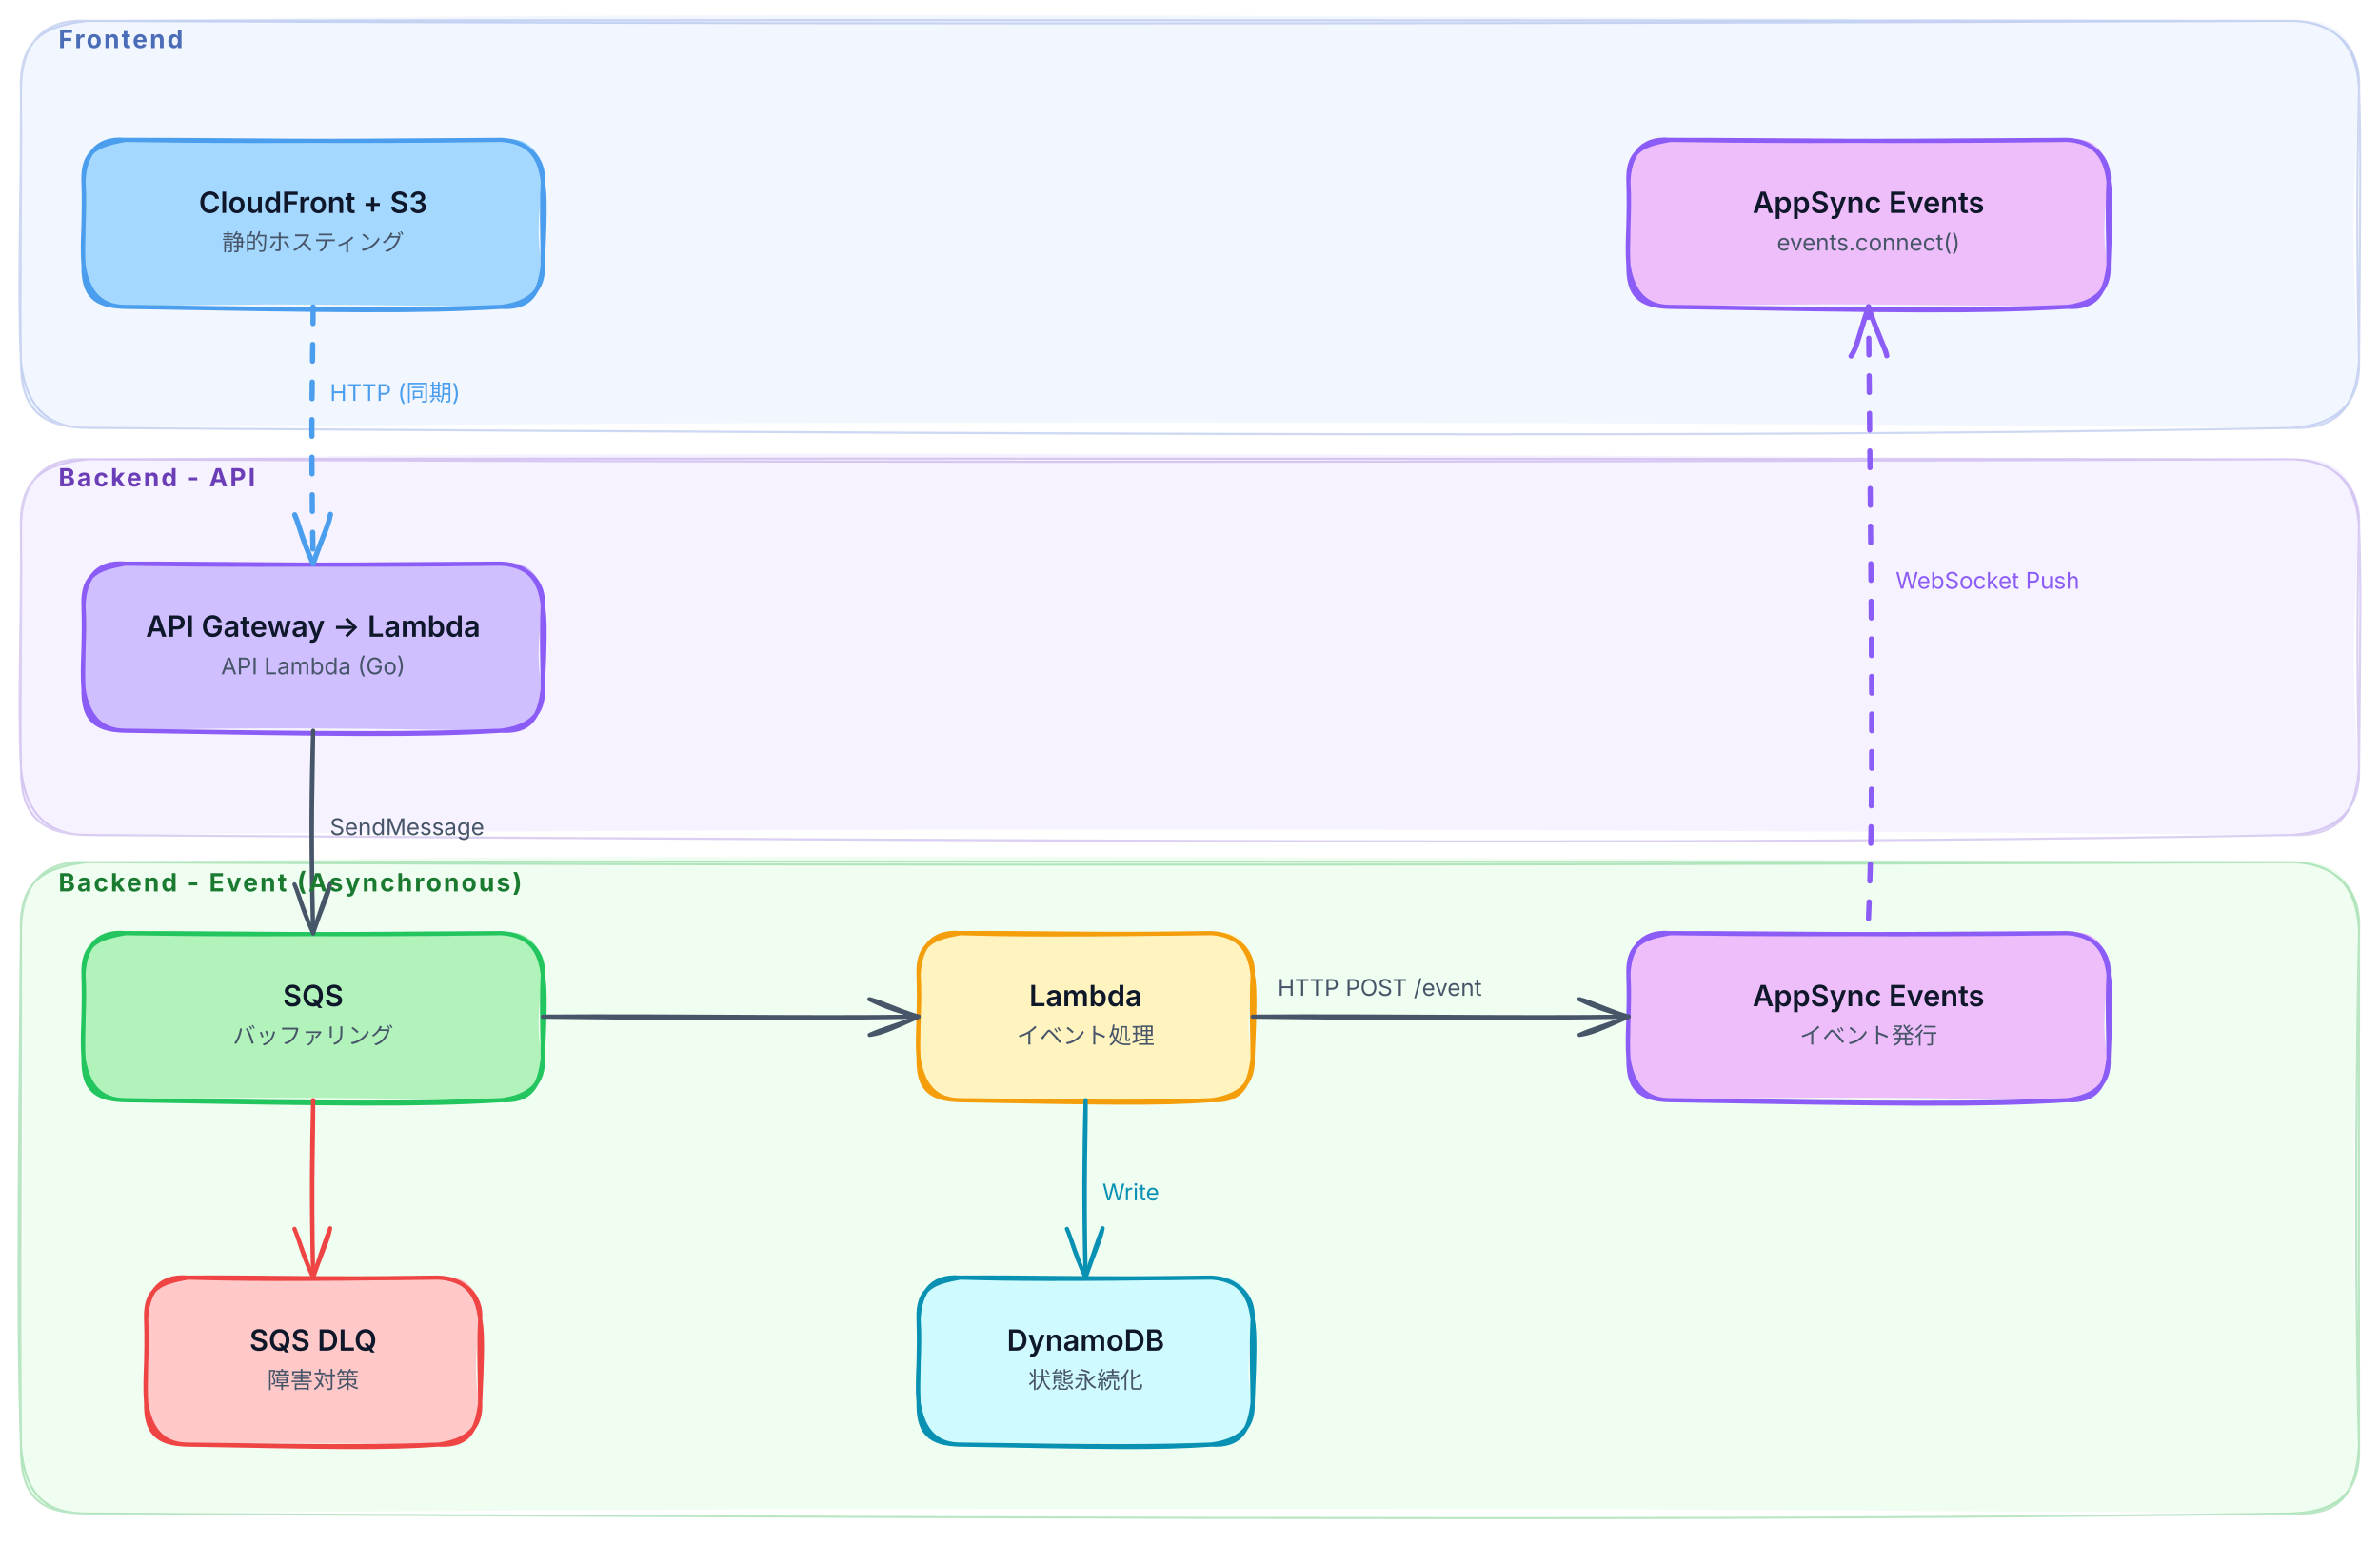
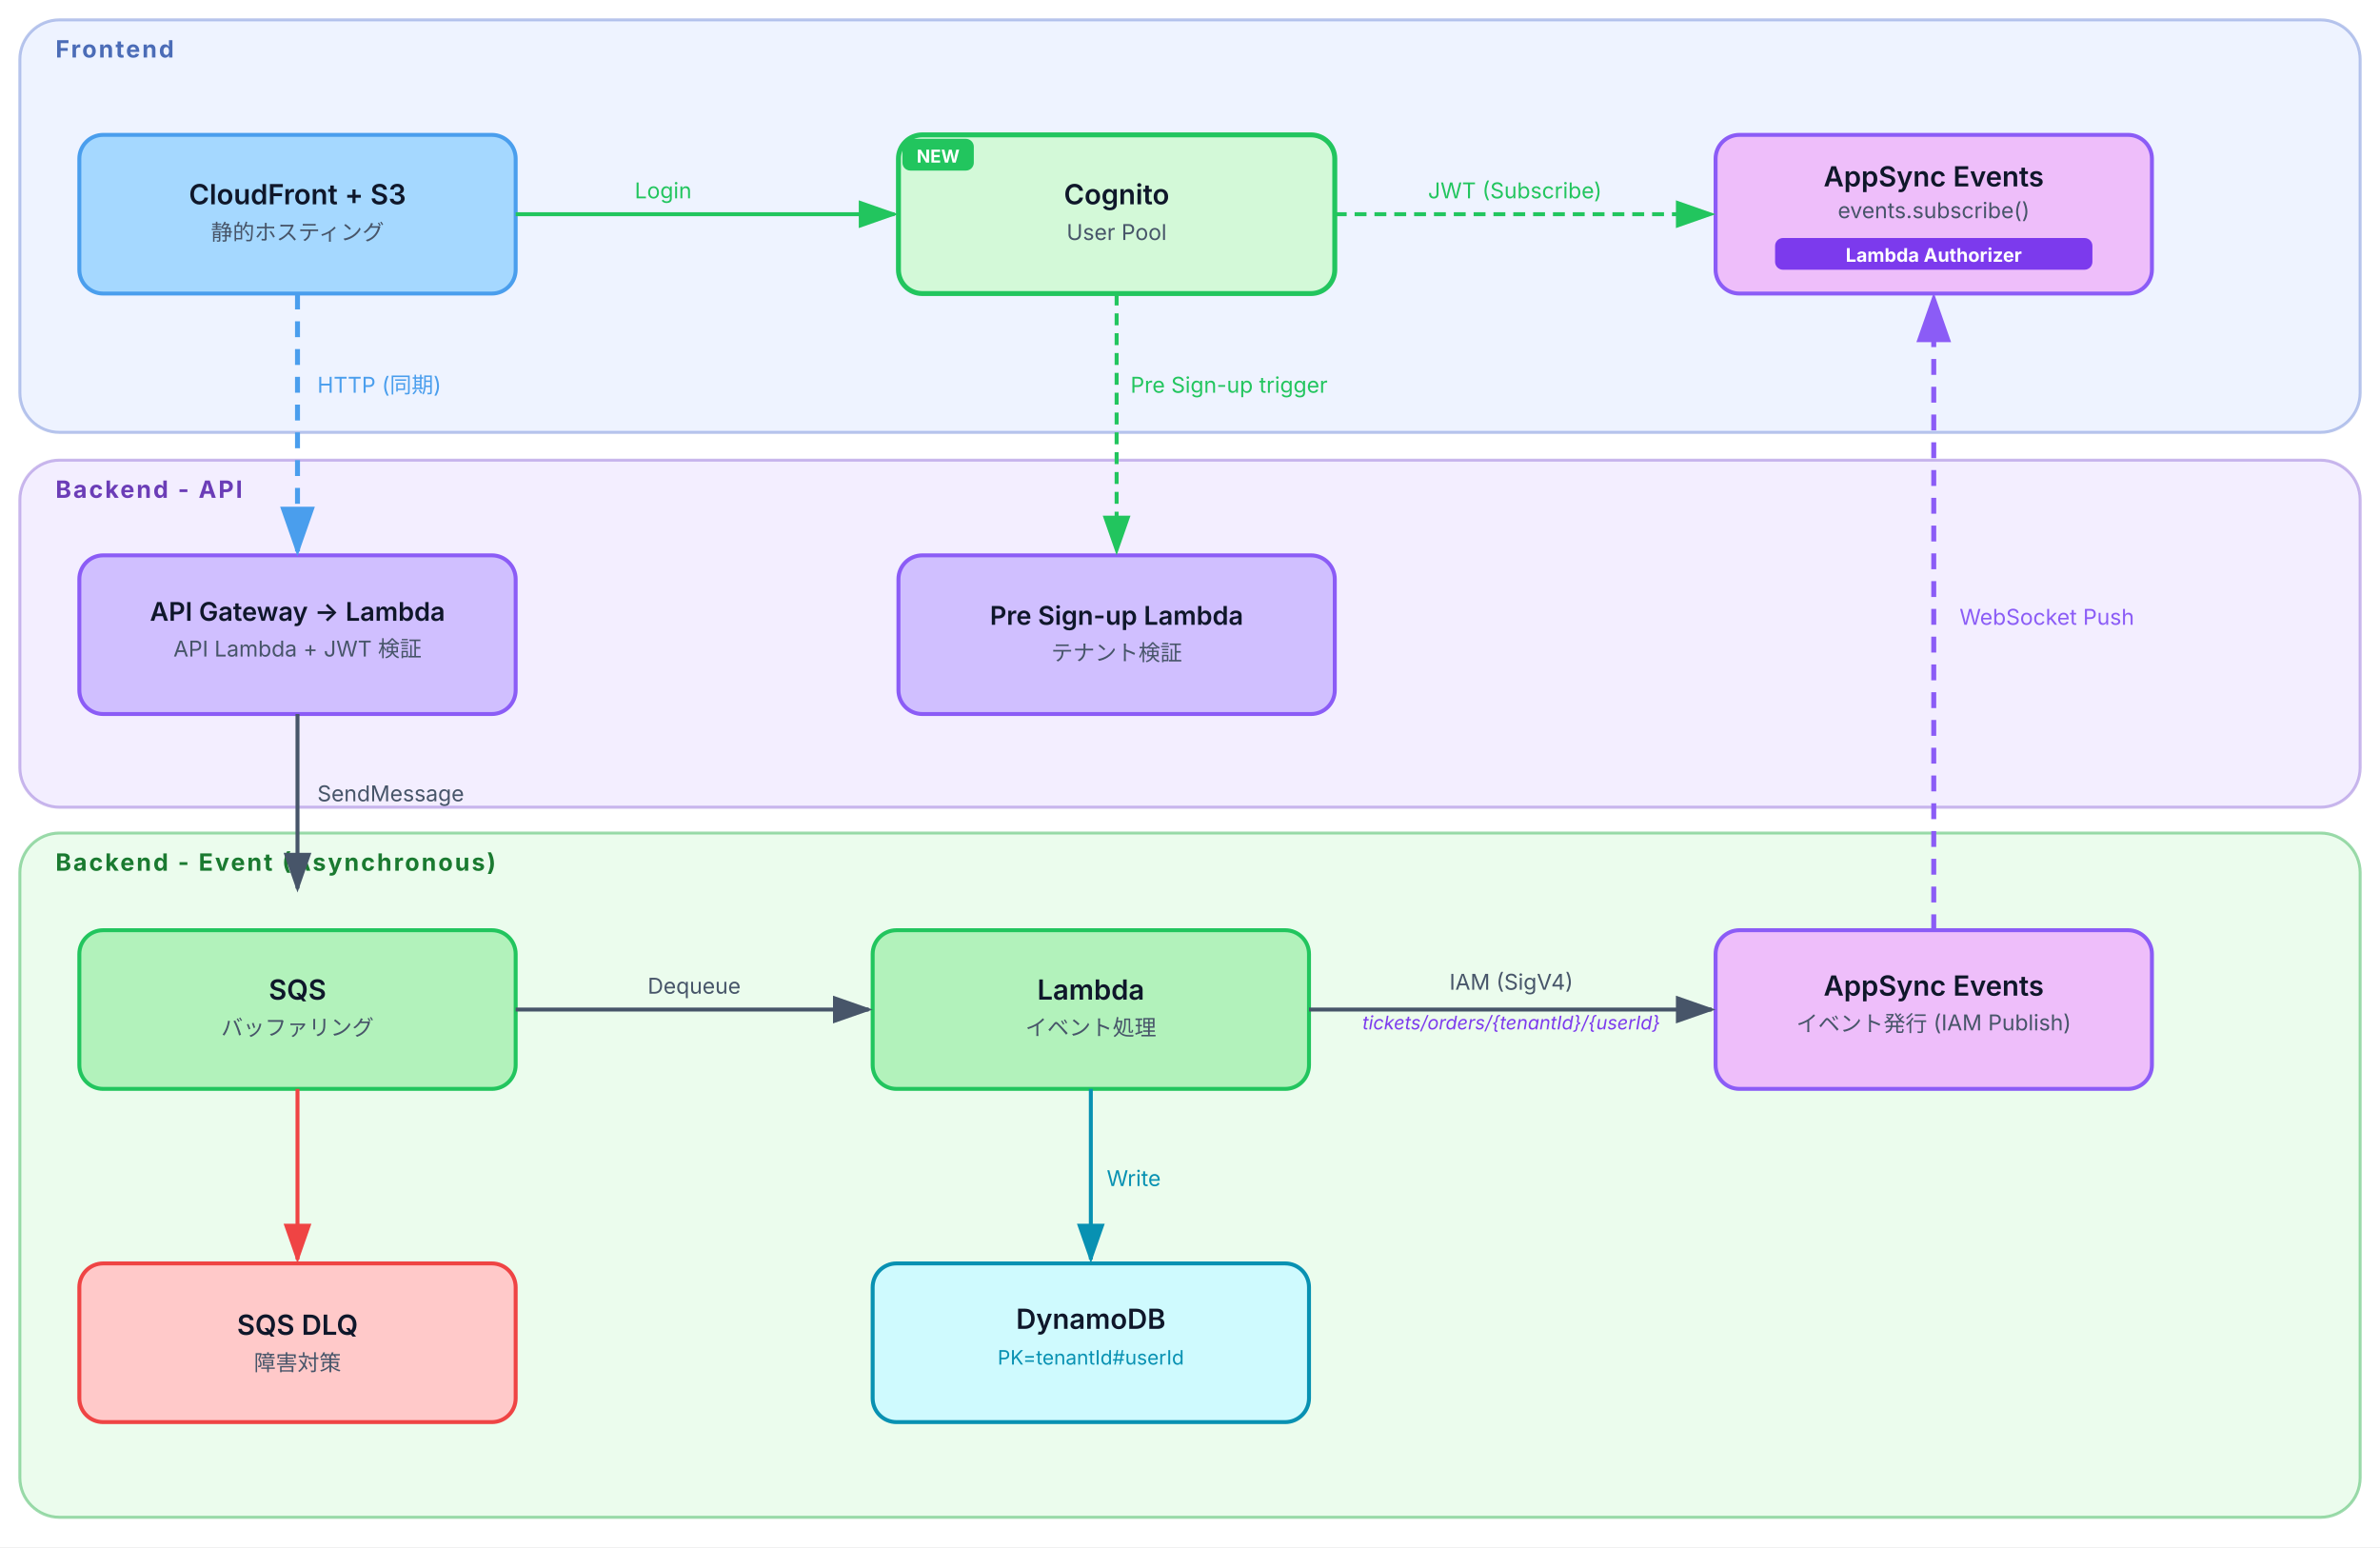
- <svg xmlns="http://www.w3.org/2000/svg" version="1.1" viewBox="0 0 1140 740" width="1140" height="740">
+ <svg xmlns="http://www.w3.org/2000/svg" version="1.1" viewBox="0 0 1200 780" width="1200" height="780">
  <defs>
-     <style class="style-fonts">
-       </style>
+     <marker id="arrowBlue" markerWidth="10" markerHeight="7" refX="9" refY="3.5" orient="auto">
+       <polygon points="0 0, 10 3.5, 0 7" fill="#4a9eed" />
+     </marker>
+     <marker id="arrowGray" markerWidth="10" markerHeight="7" refX="9" refY="3.5" orient="auto">
+       <polygon points="0 0, 10 3.5, 0 7" fill="#475569" />
+     </marker>
+     <marker id="arrowPurple" markerWidth="10" markerHeight="7" refX="9" refY="3.5" orient="auto">
+       <polygon points="0 0, 10 3.5, 0 7" fill="#8b5cf6" />
+     </marker>
+     <marker id="arrowRed" markerWidth="10" markerHeight="7" refX="9" refY="3.5" orient="auto">
+       <polygon points="0 0, 10 3.5, 0 7" fill="#ef4444" />
+     </marker>
+     <marker id="arrowCyan" markerWidth="10" markerHeight="7" refX="9" refY="3.5" orient="auto">
+       <polygon points="0 0, 10 3.5, 0 7" fill="#0891b2" />
+     </marker>
+     <marker id="arrowGreen" markerWidth="10" markerHeight="7" refX="9" refY="3.5" orient="auto">
+       <polygon points="0 0, 10 3.5, 0 7" fill="#22c55e" />
+     </marker>
  </defs>
-   <rect x="0" y="0" width="1140" height="813" fill="#ffffff" />
-   <g stroke-opacity="0.35" fill-opacity="0.35" stroke-linecap="round" transform="translate(10 10) rotate(0 560 97.5)">
-     <path d="M32 0 C265.61 -3.79, 495.34 -3.31, 1088 0 C1112.09 -2.71, 1120.43 14.22, 1120 32 C1117.29 74.86, 1115.9 119.72, 1120 163 C1117.73 187.64, 1111.56 192.97, 1088 195 C733.99 191.74, 380.57 191.26, 32 195 C7.68 192.22, 0.36 186.72, 0 163 C-1.39 128.72, 1.93 102.48, 0 32 C2.2 9.91, 9.94 -0.48, 32 0" stroke="none" stroke-width="0" fill="#dbe4ff" />
-     <path d="M32 0 C243.55 -0.47, 454.28 -0.39, 1088 0 M32 0 C319.3 1.36, 606.36 1.85, 1088 0 M1088 0 C1108.04 0.53, 1120.88 12.29, 1120 32 M1088 0 C1109.53 0.56, 1118.67 12.4, 1120 32 M1120 32 C1120.93 58.74, 1120.49 90.22, 1120 163 M1120 32 C1118.49 82.71, 1119.24 133.46, 1120 163 M1120 163 C1120.6 182.73, 1109.82 193.28, 1088 195 M1120 163 C1118.31 184.4, 1110.27 195.81, 1088 195 M1088 195 C860.67 199.09, 632.91 199.1, 32 195 M1088 195 C860.01 199.18, 632.09 198.92, 32 195 M32 195 C8.78 194.71, -0.18 184.86, 0 163 M32 195 C12.5 194.98, 2.16 184.43, 0 163 M0 163 C-1.67 125.15, 0.31 86.33, 0 32 M0 163 C-0.72 127.43, 0.5 89.91, 0 32 M0 32 C0.44 12.66, 9.12 -1.31, 32 0 M0 32 C-0.62 8.6, 11.68 2.27, 32 0" stroke="#748fdb" stroke-width="1" fill="none" />
-   </g>
-   <g stroke-opacity="0.35" fill-opacity="0.35" stroke-linecap="round" transform="translate(10 220) rotate(0 560 90)">
-     <path d="M32 0 C265.61 -3.79, 495.34 -3.31, 1088 0 C1112.09 -2.71, 1120.43 14.22, 1120 32 C1117.42 69.98, 1116.02 109.96, 1120 148 C1117.73 172.64, 1111.56 177.97, 1088 180 C733.99 176.74, 380.57 176.26, 32 180 C7.68 177.22, 0.36 171.72, 0 148 C-1.48 117.37, 1.83 94.78, 0 32 C2.2 9.91, 9.94 -0.48, 32 0" stroke="none" stroke-width="0" fill="#e5dbff" />
-     <path d="M32 0 C243.55 -0.47, 454.28 -0.39, 1088 0 M32 0 C319.3 1.36, 606.36 1.85, 1088 0 M1088 0 C1108.04 0.53, 1120.88 12.29, 1120 32 M1088 0 C1109.53 0.56, 1118.67 12.4, 1120 32 M1120 32 C1121 55.48, 1120.56 83.69, 1120 148 M1120 32 C1118.61 76.87, 1119.36 121.78, 1120 148 M1120 148 C1120.6 167.73, 1109.82 178.28, 1088 180 M1120 148 C1118.31 169.4, 1110.27 180.81, 1088 180 M1088 180 C860.67 184.09, 632.91 184.1, 32 180 M1088 180 C860.01 184.18, 632.09 183.92, 32 180 M32 180 C8.78 179.71, -0.18 169.86, 0 148 M32 180 C12.5 179.98, 2.16 169.43, 0 148 M0 148 C-1.56 114.45, 0.42 79.93, 0 32 M0 148 C-0.71 116.57, 0.51 83.2, 0 32 M0 32 C0.44 12.66, 9.12 -1.31, 32 0 M0 32 C-0.62 8.6, 11.68 2.27, 32 0" stroke="#9775db" stroke-width="1" fill="none" />
-   </g>
-   <g stroke-opacity="0.35" fill-opacity="0.35" stroke-linecap="round" transform="translate(10 413) rotate(0 560 156)">
-     <path d="M32 0 C265.61 -3.79, 495.34 -3.31, 1088 0 C1112.09 -2.71, 1120.43 14.22, 1120 32 C1116.98 111, 1116.02 197, 1120 280 C1117.73 306, 1111.56 310, 1088 312 C733.99 309, 380.57 309, 32 312 C7.68 310, 0.36 305, 0 280 C-0.11 222, 2.18 161, 0 32 C2.2 9.91, 9.94 -0.48, 32 0" stroke="none" stroke-width="0" fill="#d3f9d8" />
-     <path d="M32 0 C243.55 -0.47, 454.28 -0.39, 1088 0 M32 0 C319.3 1.36, 606.36 1.85, 1088 0 M1088 0 C1108.04 0.53, 1120.88 12.29, 1120 32 M1088 0 C1109.53 0.56, 1118.67 12.4, 1120 32 M1120 32 C1120.02 81, 1119.72 140, 1120 280 M1120 32 C1117.85 127, 1118.37 228, 1120 280 M1120 280 C1120.6 302, 1109.82 311, 1088 312 M1120 280 C1118.31 304, 1110.27 313, 1088 312 M1088 312 C860.67 315, 632.91 315, 32 312 M1088 312 C860.01 315, 632.09 315, 32 312 M32 312 C8.78 312, -0.18 304, 0 280 M32 312 C12.5 312, 2.16 304, 0 280 M0 280 C-2.13 211, -0.76 136, 0 32 M0 280 C-0.62 215, 0.22 142, 0 32 M0 32 C0.44 12.66, 9.12 -1.31, 32 0 M0 32 C-0.62 8.6, 11.68 2.27, 32 0" stroke="#3db75a" stroke-width="1" fill="none" />
-   </g>
-   <g stroke-linecap="round" transform="translate(40 67) rotate(0 110 40)">
-     <path d="M20 0 C62.86 -1.24, 96.02 -0.03, 200 0 C216.09 -2.71, 220.43 10.22, 220 20 C218.07 33.25, 216.67 48.51, 220 60 C217.73 76.64, 215.56 77.97, 200 80 C140.12 79.13, 81.71 77.93, 20 80 C3.68 77.22, 0.36 75.72, 0 60 C-1.96 47.86, 1.35 43.75, 0 20 C2.2 5.91, 5.94 -0.48, 20 0" stroke="none" stroke-width="0" fill="#a5d8ff" />
-     <path d="M20 0 C56.86 0.6, 91.68 0.8, 200 0 M20 0 C69.16 -0.07, 117.69 1.15, 200 0 M200 0 C212.04 0.53, 220.88 8.29, 220 20 M200 0 C213.53 0.56, 218.67 8.4, 220 20 M220 20 C221.35 26.95, 220.91 38.63, 220 60 M220 20 C219.24 35.26, 219.99 50.57, 220 60 M220 60 C220.6 71.73, 213.82 78.28, 200 80 M220 60 C218.31 73.4, 214.27 80.81, 200 80 M200 80 C162.23 81.57, 123.39 81.59, 20 80 M200 80 C160.95 82.41, 122.07 81.77, 20 80 M20 80 C4.78 79.71, -0.18 73.86, 0 60 M20 80 C8.5 79.98, 2.16 73.43, 0 60 M0 60 C-1.01 48.25, 0.97 35.53, 0 20 M0 60 C-0.64 49.58, 0.58 37.21, 0 20 M0 20 C0.44 8.66, 5.12 -1.31, 20 0 M0 20 C-0.62 4.6, 7.68 2.27, 20 0" stroke="#4a9eed" stroke-width="2" fill="none" />
-   </g>
-   <g stroke-linecap="round" transform="translate(780 67) rotate(0 115 40)">
-     <path d="M20 0 C65.06 -1.33, 100.42 -0.12, 210 0 C226.09 -2.71, 230.43 10.22, 230 20 C228.07 33.25, 226.67 48.51, 230 60 C227.73 76.64, 225.56 77.97, 210 80 C146.77 79.05, 85 77.85, 20 80 C3.68 77.22, 0.36 75.72, 0 60 C-1.96 47.86, 1.35 43.75, 0 20 C2.2 5.91, 5.94 -0.48, 20 0" stroke="none" stroke-width="0" fill="#eebefa" />
-     <path d="M20 0 C58.86 0.58, 95.68 0.78, 210 0 M20 0 C71.87 -0.03, 123.13 1.19, 210 0 M210 0 C222.04 0.53, 230.88 8.29, 230 20 M210 0 C223.53 0.56, 228.67 8.4, 230 20 M230 20 C231.35 26.95, 230.91 38.63, 230 60 M230 20 C229.24 35.26, 229.99 50.57, 230 60 M230 60 C230.6 71.73, 223.82 78.28, 210 80 M230 60 C228.31 73.4, 224.27 80.81, 210 80 M210 80 C170.08 81.67, 129.07 81.69, 20 80 M210 80 C168.79 82.5, 127.75 81.86, 20 80 M20 80 C4.78 79.71, -0.18 73.86, 0 60 M20 80 C8.5 79.98, 2.16 73.43, 0 60 M0 60 C-1.01 48.25, 0.97 35.53, 0 20 M0 60 C-0.64 49.58, 0.58 37.21, 0 20 M0 20 C0.44 8.66, 5.12 -1.31, 20 0 M0 20 C-0.62 4.6, 7.68 2.27, 20 0" stroke="#8b5cf6" stroke-width="2" fill="none" />
-   </g>
-   <g stroke-linecap="round" transform="translate(40 270) rotate(0 110 40)">
-     <path d="M20 0 C62.86 -1.24, 96.02 -0.03, 200 0 C216.09 -2.71, 220.43 10.22, 220 20 C218.07 33.25, 216.67 48.51, 220 60 C217.73 76.64, 215.56 77.97, 200 80 C140.12 79.13, 81.71 77.93, 20 80 C3.68 77.22, 0.36 75.72, 0 60 C-1.96 47.86, 1.35 43.75, 0 20 C2.2 5.91, 5.94 -0.48, 20 0" stroke="none" stroke-width="0" fill="#d0bfff" />
-     <path d="M20 0 C56.86 0.6, 91.68 0.8, 200 0 M20 0 C69.16 -0.07, 117.69 1.15, 200 0 M200 0 C212.04 0.53, 220.88 8.29, 220 20 M200 0 C213.53 0.56, 218.67 8.4, 220 20 M220 20 C221.35 26.95, 220.91 38.63, 220 60 M220 20 C219.24 35.26, 219.99 50.57, 220 60 M220 60 C220.6 71.73, 213.82 78.28, 200 80 M220 60 C218.31 73.4, 214.27 80.81, 200 80 M200 80 C162.23 81.57, 123.39 81.59, 20 80 M200 80 C160.95 82.41, 122.07 81.77, 20 80 M20 80 C4.78 79.71, -0.18 73.86, 0 60 M20 80 C8.5 79.98, 2.16 73.43, 0 60 M0 60 C-1.01 48.25, 0.97 35.53, 0 20 M0 60 C-0.64 49.58, 0.58 37.21, 0 20 M0 20 C0.44 8.66, 5.12 -1.31, 20 0 M0 20 C-0.62 4.6, 7.68 2.27, 20 0" stroke="#8b5cf6" stroke-width="2" fill="none" />
-   </g>
-   <g stroke-linecap="round" transform="translate(40 447) rotate(0 110 40)">
-     <path d="M20 0 C62.86 -1.24, 96.02 -0.03, 200 0 C216.09 -2.71, 220.43 10.22, 220 20 C218.07 33.25, 216.67 48.51, 220 60 C217.73 76.64, 215.56 77.97, 200 80 C140.12 79.13, 81.71 77.93, 20 80 C3.68 77.22, 0.36 75.72, 0 60 C-1.96 47.86, 1.35 43.75, 0 20 C2.2 5.91, 5.94 -0.48, 20 0" stroke="none" stroke-width="0" fill="#b2f2bb" />
-     <path d="M20 0 C56.86 0.6, 91.68 0.8, 200 0 M20 0 C69.16 -0.07, 117.69 1.15, 200 0 M200 0 C212.04 0.53, 220.88 8.29, 220 20 M200 0 C213.53 0.56, 218.67 8.4, 220 20 M220 20 C221.35 26.95, 220.91 38.63, 220 60 M220 20 C219.24 35.26, 219.99 50.57, 220 60 M220 60 C220.6 71.73, 213.82 78.28, 200 80 M220 60 C218.31 73.4, 214.27 80.81, 200 80 M200 80 C162.23 81.57, 123.39 81.59, 20 80 M200 80 C160.95 82.41, 122.07 81.77, 20 80 M20 80 C4.78 79.71, -0.18 73.86, 0 60 M20 80 C8.5 79.98, 2.16 73.43, 0 60 M0 60 C-1.01 48.25, 0.97 35.53, 0 20 M0 60 C-0.64 49.58, 0.58 37.21, 0 20 M0 20 C0.44 8.66, 5.12 -1.31, 20 0 M0 20 C-0.62 4.6, 7.68 2.27, 20 0" stroke="#22c55e" stroke-width="2" fill="none" />
-   </g>
-   <g stroke-linecap="round" transform="translate(330 440) rotate(0 80 40)" opacity="0">
-     <path d="M20 0 C49.66 -0.67, 69.62 0.54, 140 0 C156.09 -2.71, 160.43 10.22, 160 20 C158.07 33.25, 156.67 48.51, 160 60 C157.73 76.64, 155.56 77.97, 140 80 C100.25 79.63, 61.96 78.43, 20 80 C3.68 77.22, 0.36 75.72, 0 60 C-1.96 47.86, 1.35 43.75, 0 20 C2.2 5.91, 5.94 -0.48, 20 0" stroke="none" stroke-width="0" fill="#d3f9d8" />
-     <path d="M20 0 C44.86 0.72, 67.68 0.92, 140 0 M20 0 C52.84 -0.31, 85.05 0.91, 140 0 M140 0 C152.04 0.53, 160.88 8.29, 160 20 M140 0 C153.53 0.56, 158.67 8.4, 160 20 M160 20 C161.35 26.95, 160.91 38.63, 160 60 M160 20 C159.24 35.26, 159.99 50.57, 160 60 M160 60 C160.6 71.73, 153.82 78.28, 140 80 M160 60 C158.31 73.4, 154.27 80.81, 140 80 M140 80 C115.17 80.97, 89.27 80.99, 20 80 M140 80 C113.9 81.86, 87.97 81.22, 20 80 M20 80 C4.78 79.71, -0.18 73.86, 0 60 M20 80 C8.5 79.98, 2.16 73.43, 0 60 M0 60 C-1.01 48.25, 0.97 35.53, 0 20 M0 60 C-0.64 49.58, 0.58 37.21, 0 20 M0 20 C0.44 8.66, 5.12 -1.31, 20 0 M0 20 C-0.62 4.6, 7.68 2.27, 20 0" stroke="#d3f9d8" stroke-width="2" fill="none" />
-   </g>
-   <g stroke-linecap="round" transform="translate(440 447) rotate(0 80 40)">
-     <path d="M20 0 C49.66 -0.67, 69.62 0.54, 140 0 C156.09 -2.71, 160.43 10.22, 160 20 C158.07 33.25, 156.67 48.51, 160 60 C157.73 76.64, 155.56 77.97, 140 80 C100.25 79.63, 61.96 78.43, 20 80 C3.68 77.22, 0.36 75.72, 0 60 C-1.96 47.86, 1.35 43.75, 0 20 C2.2 5.91, 5.94 -0.48, 20 0" stroke="none" stroke-width="0" fill="#fff3bf" />
-     <path d="M20 0 C44.86 0.72, 67.68 0.92, 140 0 M20 0 C52.84 -0.31, 85.05 0.91, 140 0 M140 0 C152.04 0.53, 160.88 8.29, 160 20 M140 0 C153.53 0.56, 158.67 8.4, 160 20 M160 20 C161.35 26.95, 160.91 38.63, 160 60 M160 20 C159.24 35.26, 159.99 50.57, 160 60 M160 60 C160.6 71.73, 153.82 78.28, 140 80 M160 60 C158.31 73.4, 154.27 80.81, 140 80 M140 80 C115.17 80.97, 89.27 80.99, 20 80 M140 80 C113.9 81.86, 87.97 81.22, 20 80 M20 80 C4.78 79.71, -0.18 73.86, 0 60 M20 80 C8.5 79.98, 2.16 73.43, 0 60 M0 60 C-1.01 48.25, 0.97 35.53, 0 20 M0 60 C-0.64 49.58, 0.58 37.21, 0 20 M0 20 C0.44 8.66, 5.12 -1.31, 20 0 M0 20 C-0.62 4.6, 7.68 2.27, 20 0" stroke="#f59e0b" stroke-width="2" fill="none" />
-   </g>
-   <g stroke-linecap="round" transform="translate(780 447) rotate(0 115 40)">
-     <path d="M20 0 C65.06 -1.33, 100.42 -0.12, 210 0 C226.09 -2.71, 230.43 10.22, 230 20 C228.07 33.25, 226.67 48.51, 230 60 C227.73 76.64, 225.56 77.97, 210 80 C146.77 79.05, 85 77.85, 20 80 C3.68 77.22, 0.36 75.72, 0 60 C-1.96 47.86, 1.35 43.75, 0 20 C2.2 5.91, 5.94 -0.48, 20 0" stroke="none" stroke-width="0" fill="#eebefa" />
-     <path d="M20 0 C58.86 0.58, 95.68 0.78, 210 0 M20 0 C71.87 -0.03, 123.13 1.19, 210 0 M210 0 C222.04 0.53, 230.88 8.29, 230 20 M210 0 C223.53 0.56, 228.67 8.4, 230 20 M230 20 C231.35 26.95, 230.91 38.63, 230 60 M230 20 C229.24 35.26, 229.99 50.57, 230 60 M230 60 C230.6 71.73, 223.82 78.28, 210 80 M230 60 C228.31 73.4, 224.27 80.81, 210 80 M210 80 C170.08 81.67, 129.07 81.69, 20 80 M210 80 C168.79 82.5, 127.75 81.86, 20 80 M20 80 C4.78 79.71, -0.18 73.86, 0 60 M20 80 C8.5 79.98, 2.16 73.43, 0 60 M0 60 C-1.01 48.25, 0.97 35.53, 0 20 M0 60 C-0.64 49.58, 0.58 37.21, 0 20 M0 20 C0.44 8.66, 5.12 -1.31, 20 0 M0 20 C-0.62 4.6, 7.68 2.27, 20 0" stroke="#8b5cf6" stroke-width="2" fill="none" />
-   </g>
-   <g stroke-linecap="round" transform="translate(70 612) rotate(0 80 40)">
-     <path d="M20 0 C49.66 -0.67, 69.62 0.54, 140 0 C156.09 -2.71, 160.43 10.22, 160 20 C158.07 33.25, 156.67 48.51, 160 60 C157.73 76.64, 155.56 77.97, 140 80 C100.25 79.63, 61.96 78.43, 20 80 C3.68 77.22, 0.36 75.72, 0 60 C-1.96 47.86, 1.35 43.75, 0 20 C2.2 5.91, 5.94 -0.48, 20 0" stroke="none" stroke-width="0" fill="#ffc9c9" />
-     <path d="M20 0 C44.86 0.72, 67.68 0.92, 140 0 M20 0 C52.84 -0.31, 85.05 0.91, 140 0 M140 0 C152.04 0.53, 160.88 8.29, 160 20 M140 0 C153.53 0.56, 158.67 8.4, 160 20 M160 20 C161.35 26.95, 160.91 38.63, 160 60 M160 20 C159.24 35.26, 159.99 50.57, 160 60 M160 60 C160.6 71.73, 153.82 78.28, 140 80 M160 60 C158.31 73.4, 154.27 80.81, 140 80 M140 80 C115.17 80.97, 89.27 80.99, 20 80 M140 80 C113.9 81.86, 87.97 81.22, 20 80 M20 80 C4.78 79.71, -0.18 73.86, 0 60 M20 80 C8.5 79.98, 2.16 73.43, 0 60 M0 60 C-1.01 48.25, 0.97 35.53, 0 20 M0 60 C-0.64 49.58, 0.58 37.21, 0 20 M0 20 C0.44 8.66, 5.12 -1.31, 20 0 M0 20 C-0.62 4.6, 7.68 2.27, 20 0" stroke="#ef4444" stroke-width="2" fill="none" />
-   </g>
-   <g stroke-linecap="round" transform="translate(440 612) rotate(0 80 40)">
-     <path d="M20 0 C49.66 -0.67, 69.62 0.54, 140 0 C156.09 -2.71, 160.43 10.22, 160 20 C158.07 33.25, 156.67 48.51, 160 60 C157.73 76.64, 155.56 77.97, 140 80 C100.25 79.63, 61.96 78.43, 20 80 C3.68 77.22, 0.36 75.72, 0 60 C-1.96 47.86, 1.35 43.75, 0 20 C2.2 5.91, 5.94 -0.48, 20 0" stroke="none" stroke-width="0" fill="#cffafe" />
-     <path d="M20 0 C44.86 0.72, 67.68 0.92, 140 0 M20 0 C52.84 -0.31, 85.05 0.91, 140 0 M140 0 C152.04 0.53, 160.88 8.29, 160 20 M140 0 C153.53 0.56, 158.67 8.4, 160 20 M160 20 C161.35 26.95, 160.91 38.63, 160 60 M160 20 C159.24 35.26, 159.99 50.57, 160 60 M160 60 C160.6 71.73, 153.82 78.28, 140 80 M160 60 C158.31 73.4, 154.27 80.81, 140 80 M140 80 C115.17 80.97, 89.27 80.99, 20 80 M140 80 C113.9 81.86, 87.97 81.22, 20 80 M20 80 C4.78 79.71, -0.18 73.86, 0 60 M20 80 C8.5 79.98, 2.16 73.43, 0 60 M0 60 C-1.01 48.25, 0.97 35.53, 0 20 M0 60 C-0.64 49.58, 0.58 37.21, 0 20 M0 20 C0.44 8.66, 5.12 -1.31, 20 0 M0 20 C-0.62 4.6, 7.68 2.27, 20 0" stroke="#0891b2" stroke-width="2" fill="none" />
-   </g>
-   <g stroke-linecap="round">
-     <g transform="translate(150 147) rotate(0 -0.3027309 61.5)">
-       <path d="M0 0 C-0.12 25.76, -1.3 50.67, 0 123" stroke="#4a9eed" stroke-width="2.5" fill="none" stroke-dasharray="8 10" />
-     </g>
-     <g transform="translate(150 147) rotate(0 -0.3027309 61.5)">
-       <path d="M-8.82 99.61 C-6.39 105.23, -5.81 110.11, 0 123" stroke="#4a9eed" stroke-width="2.5" fill="none" />
-     </g>
-     <g transform="translate(150 147) rotate(0 -0.3027309 61.5)">
-       <path d="M8.28 99.41 C7.28 105.11, 4.45 110.03, 0 123" stroke="#4a9eed" stroke-width="2.5" fill="none" />
-     </g>
-   </g>
-   <mask />
-   <g stroke-linecap="round">
-     <g transform="translate(150 350) rotate(0 -0.3896002 48.5)">
-       <path d="M0 0 C-0.11 20.2, -1.29 40.3, 0 97 M0 0 C-0.82 25.4, -1.24 53.4, 0 97" stroke="#475569" stroke-width="2" fill="none" />
-     </g>
-     <g transform="translate(150 350) rotate(0 -0.3896002 48.5)">
-       <path d="M-8.93 73.65 C-6.48 79.27, -5.87 84.14, 0 97 M-8.93 73.65 C-6.51 79.25, -4.5 86.82, 0 97" stroke="#475569" stroke-width="2" fill="none" />
-     </g>
-     <g transform="translate(150 350) rotate(0 -0.3896002 48.5)">
-       <path d="M8.16 73.37 C7.19 79.08, 4.38 84, 0 97 M8.16 73.37 C5.94 78.98, 3.29 86.62, 0 97" stroke="#475569" stroke-width="2" fill="none" />
-     </g>
-   </g>
-   <mask />
-   <g stroke-linecap="round">
-     <g transform="translate(260 487) rotate(0 90 0.2836105)">
-       <path d="M0 0 C60 0.8, 120 1, 180 0 M0 0 C63 -0.47, 126 0.75, 180 0" stroke="#475569" stroke-width="2" fill="none" />
-     </g>
-     <g transform="translate(260 487) rotate(0 90 0.2836105)">
-       <path d="M156.58 8.74 C162.19 7.91, 165.7 6.36, 180 0 M156.58 8.74 C163.22 5.67, 169.17 4.51, 180 0" stroke="#475569" stroke-width="2" fill="none" />
-     </g>
-     <g transform="translate(260 487) rotate(0 90 0.2836105)">
-       <path d="M156.44 -8.36 C161.94 -5.77, 165.47 -3.9, 180 0 M156.44 -8.36 C162.97 -6.78, 168.95 -3.29, 180 0" stroke="#475569" stroke-width="2" fill="none" />
-     </g>
-   </g>
-   <mask />
-   <g stroke-linecap="round">
-     <g transform="translate(600 487) rotate(0 90 0.2790724)">
-       <path d="M0 0 C60 0.8, 120 1, 180 0 M0 0 C63 -0.47, 126 0.75, 180 0" stroke="#475569" stroke-width="2" fill="none" />
-     </g>
-     <g transform="translate(600 487) rotate(0 90 0.2790724)">
-       <path d="M156.58 8.74 C162.19 7.91, 165.7 6.36, 180 0 M156.58 8.74 C163.22 5.67, 169.17 4.51, 180 0" stroke="#475569" stroke-width="2" fill="none" />
-     </g>
-     <g transform="translate(600 487) rotate(0 90 0.2790724)">
-       <path d="M156.44 -8.36 C161.94 -5.77, 165.47 -3.9, 180 0 M156.44 -8.36 C162.97 -6.78, 168.95 -3.29, 180 0" stroke="#475569" stroke-width="2" fill="none" />
-     </g>
-   </g>
-   <mask />
-   <g stroke-linecap="round">
-     <g transform="translate(895 440) rotate(0 0.7735837 -146.5)">
-       <path d="M0 0 C2.46 -58.6, 1.63 -117.2, 0 -293" stroke="#8b5cf6" stroke-width="2.5" fill="none" stroke-dasharray="8 10" />
-     </g>
-     <g transform="translate(895 440) rotate(0 0.7735837 -146.5)">
-       <path d="M8.75 -269.58 C8.05 -273.28, 5.12 -277.77, 0 -293" stroke="#8b5cf6" stroke-width="2.5" fill="none" />
-     </g>
-     <g transform="translate(895 440) rotate(0 0.7735837 -146.5)">
-       <path d="M-8.35 -269.44 C-5.63 -273.2, -5.14 -277.72, 0 -293" stroke="#8b5cf6" stroke-width="2.5" fill="none" />
-     </g>
-   </g>
-   <mask />
-   <g stroke-linecap="round">
-     <g transform="translate(150 527) rotate(0 -0.2803027 42.5)">
-       <path d="M0 0 C0.15 17.96, -1.03 35.16, 0 85 M0 0 C-0.54 22.33, -0.96 46.67, 0 85" stroke="#ef4444" stroke-width="2" fill="none" />
-     </g>
-     <g transform="translate(150 527) rotate(0 -0.2803027 42.5)">
-       <path d="M-8.95 61.66 C-6.49 67.27, -5.88 72.14, 0 85 M-8.95 61.66 C-6.52 67.25, -4.51 74.82, 0 85" stroke="#ef4444" stroke-width="2" fill="none" />
-     </g>
-     <g transform="translate(150 527) rotate(0 -0.2803027 42.5)">
-       <path d="M8.15 61.37 C7.18 67.07, 4.37 72, 0 85 M8.15 61.37 C5.93 66.98, 3.28 74.62, 0 85" stroke="#ef4444" stroke-width="2" fill="none" />
-     </g>
-   </g>
-   <mask />
-   <g stroke-linecap="round">
-     <g transform="translate(520 527) rotate(0 -0.2803027 42.5)">
-       <path d="M0 0 C0.15 17.96, -1.03 35.16, 0 85 M0 0 C-0.54 22.33, -0.96 46.67, 0 85" stroke="#0891b2" stroke-width="2" fill="none" />
-     </g>
-     <g transform="translate(520 527) rotate(0 -0.2803027 42.5)">
-       <path d="M-8.95 61.66 C-6.49 67.27, -5.88 72.14, 0 85 M-8.95 61.66 C-6.52 67.25, -4.51 74.82, 0 85" stroke="#0891b2" stroke-width="2" fill="none" />
-     </g>
-     <g transform="translate(520 527) rotate(0 -0.2803027 42.5)">
-       <path d="M8.15 61.37 C7.18 67.07, 4.37 72, 0 85 M8.15 61.37 C5.93 66.98, 3.28 74.62, 0 85" stroke="#0891b2" stroke-width="2" fill="none" />
-     </g>
-   </g>
-   <mask />
-   <g font-family="system-ui, -apple-system, 'Hiragino Sans', 'Yu Gothic', sans-serif">
-     <text x="28" y="23" font-size="12" font-weight="700" fill="#4b6cb7" letter-spacing="1">Frontend</text>
-     <text x="28" y="233" font-size="12" font-weight="700" fill="#6b3db7" letter-spacing="1">Backend - API</text>
-     <text x="28" y="427" font-size="12" font-weight="700" fill="#1a7a30" letter-spacing="1">Backend - Event (Asynchronous)</text>
-     <text x="150" y="102" text-anchor="middle" font-size="14" font-weight="600" fill="#0f172a">CloudFront + S3</text>
-     <text x="150" y="120" text-anchor="middle" font-size="11" fill="#475569">静的ホスティング</text>
-     <text x="895" y="102" text-anchor="middle" font-size="14" font-weight="600" fill="#0f172a">AppSync Events</text>
-     <text x="895" y="120" text-anchor="middle" font-size="11" fill="#475569">events.connect()</text>
-     <text x="150" y="305" text-anchor="middle" font-size="14" font-weight="600" fill="#0f172a">API Gateway → Lambda</text>
-     <text x="150" y="323" text-anchor="middle" font-size="11" fill="#475569">API Lambda (Go)</text>
-     <text x="150" y="482" text-anchor="middle" font-size="14" font-weight="600" fill="#0f172a">SQS</text>
-     <text x="150" y="500" text-anchor="middle" font-size="11" fill="#475569">バッファリング</text>
-     <text x="520" y="482" text-anchor="middle" font-size="14" font-weight="600" fill="#0f172a">Lambda</text>
-     <text x="520" y="500" text-anchor="middle" font-size="11" fill="#475569">イベント処理</text>
-     <text x="895" y="482" text-anchor="middle" font-size="14" font-weight="600" fill="#0f172a">AppSync Events</text>
-     <text x="895" y="500" text-anchor="middle" font-size="11" fill="#475569">イベント発行</text>
-     <text x="150" y="647" text-anchor="middle" font-size="14" font-weight="600" fill="#0f172a">SQS DLQ</text>
-     <text x="150" y="665" text-anchor="middle" font-size="11" fill="#475569">障害対策</text>
-     <text x="520" y="647" text-anchor="middle" font-size="14" font-weight="600" fill="#0f172a">DynamoDB</text>
-     <text x="520" y="665" text-anchor="middle" font-size="11" fill="#475569">状態永続化</text>
-     <text x="528" y="575" font-size="11" fill="#0891b2">Write</text>
-     <text x="158" y="192" font-size="11" fill="#4a9eed">HTTP (同期)</text>
-     <text x="158" y="400" font-size="11" fill="#475569">SendMessage</text>
-     <text x="612" y="477" font-size="11" fill="#475569">HTTP POST /event</text>
-     <text x="908" y="282" font-size="11" fill="#8b5cf6">WebSocket Push</text>
-   </g>
+   <rect x="0" y="0" width="1200" height="780" fill="#ffffff" />
+   <rect x="10" y="10" width="1180" height="208" rx="20" fill="#dbe4ff" fill-opacity="0.45" stroke="#748fdb" stroke-width="1.5" stroke-opacity="0.5" />
+   <rect x="10" y="232" width="1180" height="175" rx="20" fill="#e5dbff" fill-opacity="0.45" stroke="#9775db" stroke-width="1.5" stroke-opacity="0.5" />
+   <rect x="10" y="420" width="1180" height="345" rx="20" fill="#d3f9d8" fill-opacity="0.45" stroke="#3db75a" stroke-width="1.5" stroke-opacity="0.5" />
+   <text x="28" y="29" font-size="12" font-weight="700" fill="#4b6cb7" letter-spacing="1" font-family="system-ui,-apple-system,'Hiragino Sans','Yu Gothic',sans-serif">Frontend</text>
+   <text x="28" y="251" font-size="12" font-weight="700" fill="#6b3db7" letter-spacing="1" font-family="system-ui,-apple-system,'Hiragino Sans','Yu Gothic',sans-serif">Backend - API</text>
+   <text x="28" y="439" font-size="12" font-weight="700" fill="#1a7a30" letter-spacing="1" font-family="system-ui,-apple-system,'Hiragino Sans','Yu Gothic',sans-serif">Backend - Event (Asynchronous)</text>
+   <rect x="40" y="68" width="220" height="80" rx="12" fill="#a5d8ff" stroke="#4a9eed" stroke-width="2" />
+   <text x="150" y="103" text-anchor="middle" font-size="14" font-weight="600" fill="#0f172a" font-family="system-ui,-apple-system,'Hiragino Sans','Yu Gothic',sans-serif">CloudFront + S3</text>
+   <text x="150" y="121" text-anchor="middle" font-size="11" fill="#475569" font-family="system-ui,-apple-system,'Hiragino Sans','Yu Gothic',sans-serif">静的ホスティング</text>
+   <rect x="453" y="68" width="220" height="80" rx="12" fill="#d3f9d8" stroke="#22c55e" stroke-width="2.5" />
+   <rect x="455" y="70" width="36" height="16" rx="4" fill="#22c55e" />
+   <text x="473" y="82" text-anchor="middle" font-size="9" font-weight="700" fill="#ffffff" font-family="system-ui,-apple-system,sans-serif">NEW</text>
+   <text x="563" y="103" text-anchor="middle" font-size="14" font-weight="600" fill="#0f172a" font-family="system-ui,-apple-system,'Hiragino Sans','Yu Gothic',sans-serif">Cognito</text>
+   <text x="563" y="121" text-anchor="middle" font-size="11" fill="#475569" font-family="system-ui,-apple-system,'Hiragino Sans','Yu Gothic',sans-serif">User Pool</text>
+   <rect x="865" y="68" width="220" height="80" rx="12" fill="#eebefa" stroke="#8b5cf6" stroke-width="2" />
+   <text x="975" y="94" text-anchor="middle" font-size="14" font-weight="600" fill="#0f172a" font-family="system-ui,-apple-system,'Hiragino Sans','Yu Gothic',sans-serif">AppSync Events</text>
+   <text x="975" y="110" text-anchor="middle" font-size="11" fill="#475569" font-family="system-ui,-apple-system,'Hiragino Sans','Yu Gothic',sans-serif">events.subscribe()</text>
+   <rect x="895" y="120" width="160" height="16" rx="4" fill="#7c3aed" />
+   <text x="975" y="132" text-anchor="middle" font-size="9.5" font-weight="700" fill="#ffffff" font-family="system-ui,-apple-system,'Hiragino Sans','Yu Gothic',sans-serif">Lambda Authorizer</text>
+   <rect x="40" y="280" width="220" height="80" rx="12" fill="#d0bfff" stroke="#8b5cf6" stroke-width="2" />
+   <text x="150" y="313" text-anchor="middle" font-size="13" font-weight="600" fill="#0f172a" font-family="system-ui,-apple-system,'Hiragino Sans','Yu Gothic',sans-serif">API Gateway → Lambda</text>
+   <text x="150" y="331" text-anchor="middle" font-size="11" fill="#475569" font-family="system-ui,-apple-system,'Hiragino Sans','Yu Gothic',sans-serif">API Lambda + JWT 検証</text>
+   <rect x="453" y="280" width="220" height="80" rx="12" fill="#d0bfff" stroke="#8b5cf6" stroke-width="2" />
+   <text x="563" y="315" text-anchor="middle" font-size="13" font-weight="600" fill="#0f172a" font-family="system-ui,-apple-system,'Hiragino Sans','Yu Gothic',sans-serif">Pre Sign-up Lambda</text>
+   <text x="563" y="333" text-anchor="middle" font-size="11" fill="#475569" font-family="system-ui,-apple-system,'Hiragino Sans','Yu Gothic',sans-serif">テナント検証</text>
+   <rect x="40" y="469" width="220" height="80" rx="12" fill="#b2f2bb" stroke="#22c55e" stroke-width="2" />
+   <text x="150" y="504" text-anchor="middle" font-size="14" font-weight="600" fill="#0f172a" font-family="system-ui,-apple-system,'Hiragino Sans','Yu Gothic',sans-serif">SQS</text>
+   <text x="150" y="522" text-anchor="middle" font-size="11" fill="#475569" font-family="system-ui,-apple-system,'Hiragino Sans','Yu Gothic',sans-serif">バッファリング</text>
+   <rect x="440" y="469" width="220" height="80" rx="12" fill="#b2f2bb" stroke="#22c55e" stroke-width="2" />
+   <text x="550" y="504" text-anchor="middle" font-size="14" font-weight="600" fill="#0f172a" font-family="system-ui,-apple-system,'Hiragino Sans','Yu Gothic',sans-serif">Lambda</text>
+   <text x="550" y="522" text-anchor="middle" font-size="11" fill="#475569" font-family="system-ui,-apple-system,'Hiragino Sans','Yu Gothic',sans-serif">イベント処理</text>
+   <rect x="865" y="469" width="220" height="80" rx="12" fill="#eebefa" stroke="#8b5cf6" stroke-width="2" />
+   <text x="975" y="502" text-anchor="middle" font-size="14" font-weight="600" fill="#0f172a" font-family="system-ui,-apple-system,'Hiragino Sans','Yu Gothic',sans-serif">AppSync Events</text>
+   <text x="975" y="520" text-anchor="middle" font-size="11" fill="#475569" font-family="system-ui,-apple-system,'Hiragino Sans','Yu Gothic',sans-serif">イベント発行 (IAM Publish)</text>
+   <rect x="40" y="637" width="220" height="80" rx="12" fill="#ffc9c9" stroke="#ef4444" stroke-width="2" />
+   <text x="150" y="673" text-anchor="middle" font-size="14" font-weight="600" fill="#0f172a" font-family="system-ui,-apple-system,'Hiragino Sans','Yu Gothic',sans-serif">SQS DLQ</text>
+   <text x="150" y="691" text-anchor="middle" font-size="11" fill="#475569" font-family="system-ui,-apple-system,'Hiragino Sans','Yu Gothic',sans-serif">障害対策</text>
+   <rect x="440" y="637" width="220" height="80" rx="12" fill="#cffafe" stroke="#0891b2" stroke-width="2" />
+   <text x="550" y="670" text-anchor="middle" font-size="14" font-weight="600" fill="#0f172a" font-family="system-ui,-apple-system,'Hiragino Sans','Yu Gothic',sans-serif">DynamoDB</text>
+   <text x="550" y="688" text-anchor="middle" font-size="10" fill="#0891b2" font-family="system-ui,-apple-system,'Hiragino Sans','Yu Gothic',sans-serif">PK=tenantId#userId</text>
+   <line x1="260" y1="108" x2="451" y2="108" stroke="#22c55e" stroke-width="2" marker-end="url(#arrowGreen)" />
+   <line x1="563" y1="148" x2="563" y2="278" stroke="#22c55e" stroke-width="2" stroke-dasharray="6 4" marker-end="url(#arrowGreen)" />
+   <line x1="673" y1="108" x2="863" y2="108" stroke="#22c55e" stroke-width="2" stroke-dasharray="6 4" marker-end="url(#arrowGreen)" />
+   <line x1="150" y1="148" x2="150" y2="278" stroke="#4a9eed" stroke-width="2.5" stroke-dasharray="8 6" marker-end="url(#arrowBlue)" />
+   <line x1="150" y1="360" x2="150" y2="448" stroke="#475569" stroke-width="2" marker-end="url(#arrowGray)" />
+   <line x1="260" y1="509" x2="438" y2="509" stroke="#475569" stroke-width="2" marker-end="url(#arrowGray)" />
+   <line x1="660" y1="509" x2="863" y2="509" stroke="#475569" stroke-width="2" marker-end="url(#arrowGray)" />
+   <line x1="975" y1="469" x2="975" y2="150" stroke="#8b5cf6" stroke-width="2.5" stroke-dasharray="8 6" marker-end="url(#arrowPurple)" />
+   <line x1="150" y1="549" x2="150" y2="635" stroke="#ef4444" stroke-width="2" marker-end="url(#arrowRed)" />
+   <line x1="550" y1="549" x2="550" y2="635" stroke="#0891b2" stroke-width="2" marker-end="url(#arrowCyan)" />
+   <text x="320" y="100" font-size="11" fill="#22c55e" font-family="system-ui,-apple-system,'Hiragino Sans','Yu Gothic',sans-serif">Login</text>
+   <text x="570" y="198" font-size="11" fill="#22c55e" font-family="system-ui,-apple-system,'Hiragino Sans','Yu Gothic',sans-serif">Pre Sign-up trigger</text>
+   <text x="720" y="100" font-size="11" fill="#22c55e" font-family="system-ui,-apple-system,'Hiragino Sans','Yu Gothic',sans-serif">JWT (Subscribe)</text>
+   <text x="160" y="198" font-size="11" fill="#4a9eed" font-family="system-ui,-apple-system,'Hiragino Sans','Yu Gothic',sans-serif">HTTP (同期)</text>
+   <text x="160" y="404" font-size="11" fill="#475569" font-family="system-ui,-apple-system,'Hiragino Sans','Yu Gothic',sans-serif">SendMessage</text>
+   <text x="350" y="501" text-anchor="middle" font-size="11" fill="#475569" font-family="system-ui,-apple-system,'Hiragino Sans','Yu Gothic',sans-serif">Dequeue</text>
+   <text x="762" y="499" text-anchor="middle" font-size="11" fill="#475569" font-family="system-ui,-apple-system,'Hiragino Sans','Yu Gothic',sans-serif">IAM (SigV4)</text>
+   <text x="762" y="519" text-anchor="middle" font-size="9.5" fill="#7c3aed" font-style="italic" font-family="system-ui,-apple-system,'Hiragino Sans','Yu Gothic',sans-serif">tickets/orders/{tenantId}/{userId}</text>
+   <text x="988" y="315" font-size="11" fill="#8b5cf6" font-family="system-ui,-apple-system,'Hiragino Sans','Yu Gothic',sans-serif">WebSocket Push</text>
+   <text x="558" y="598" font-size="11" fill="#0891b2" font-family="system-ui,-apple-system,'Hiragino Sans','Yu Gothic',sans-serif">Write</text>
</svg>
